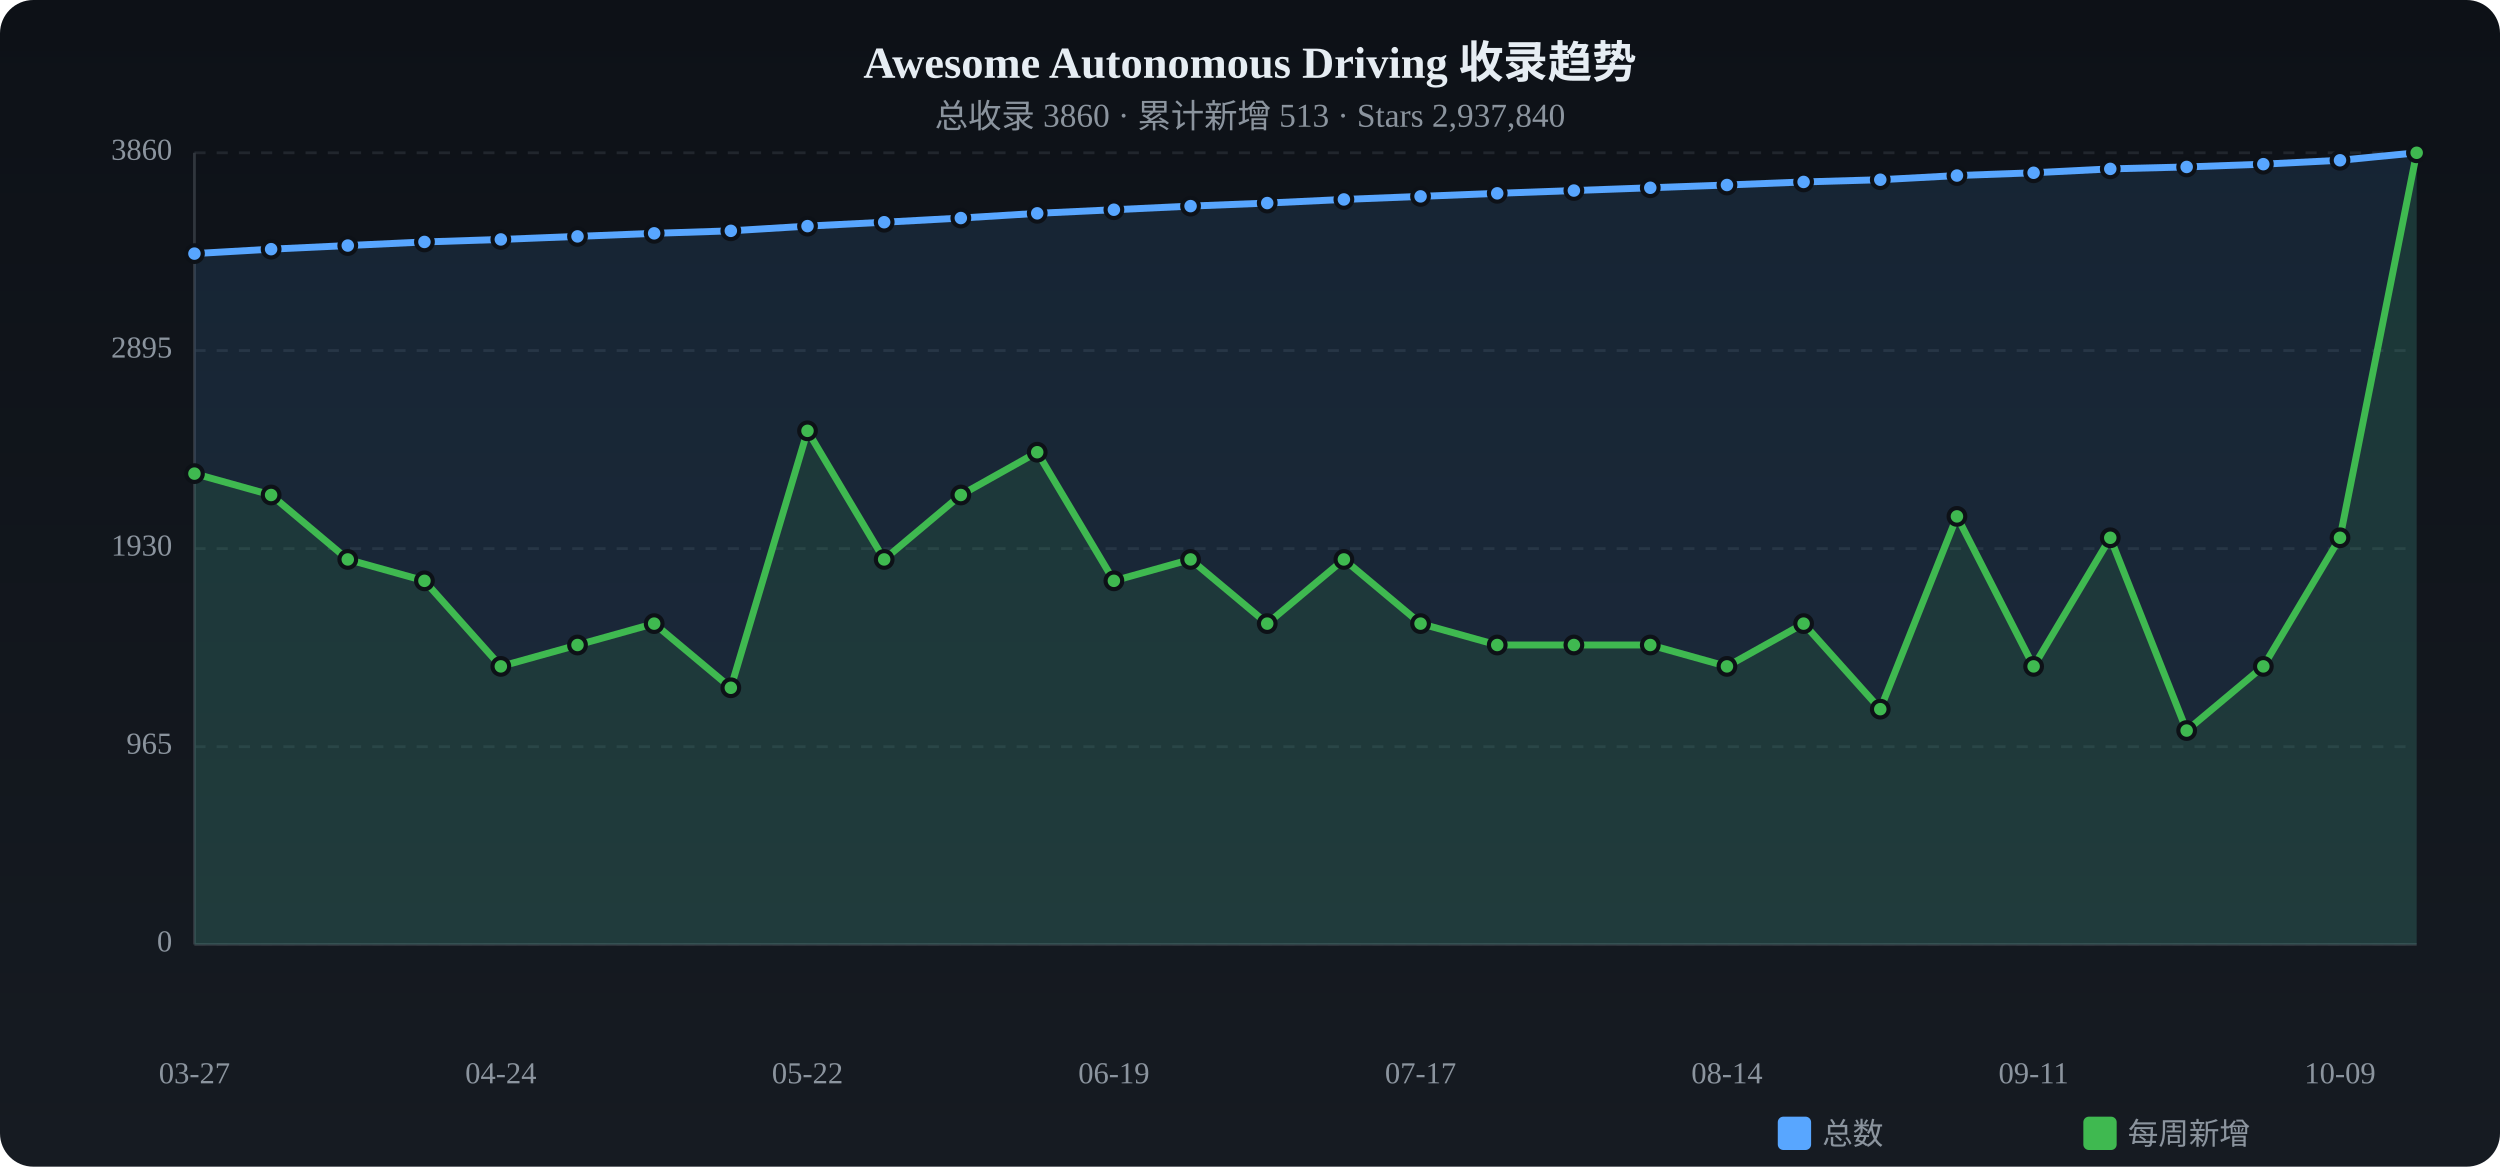
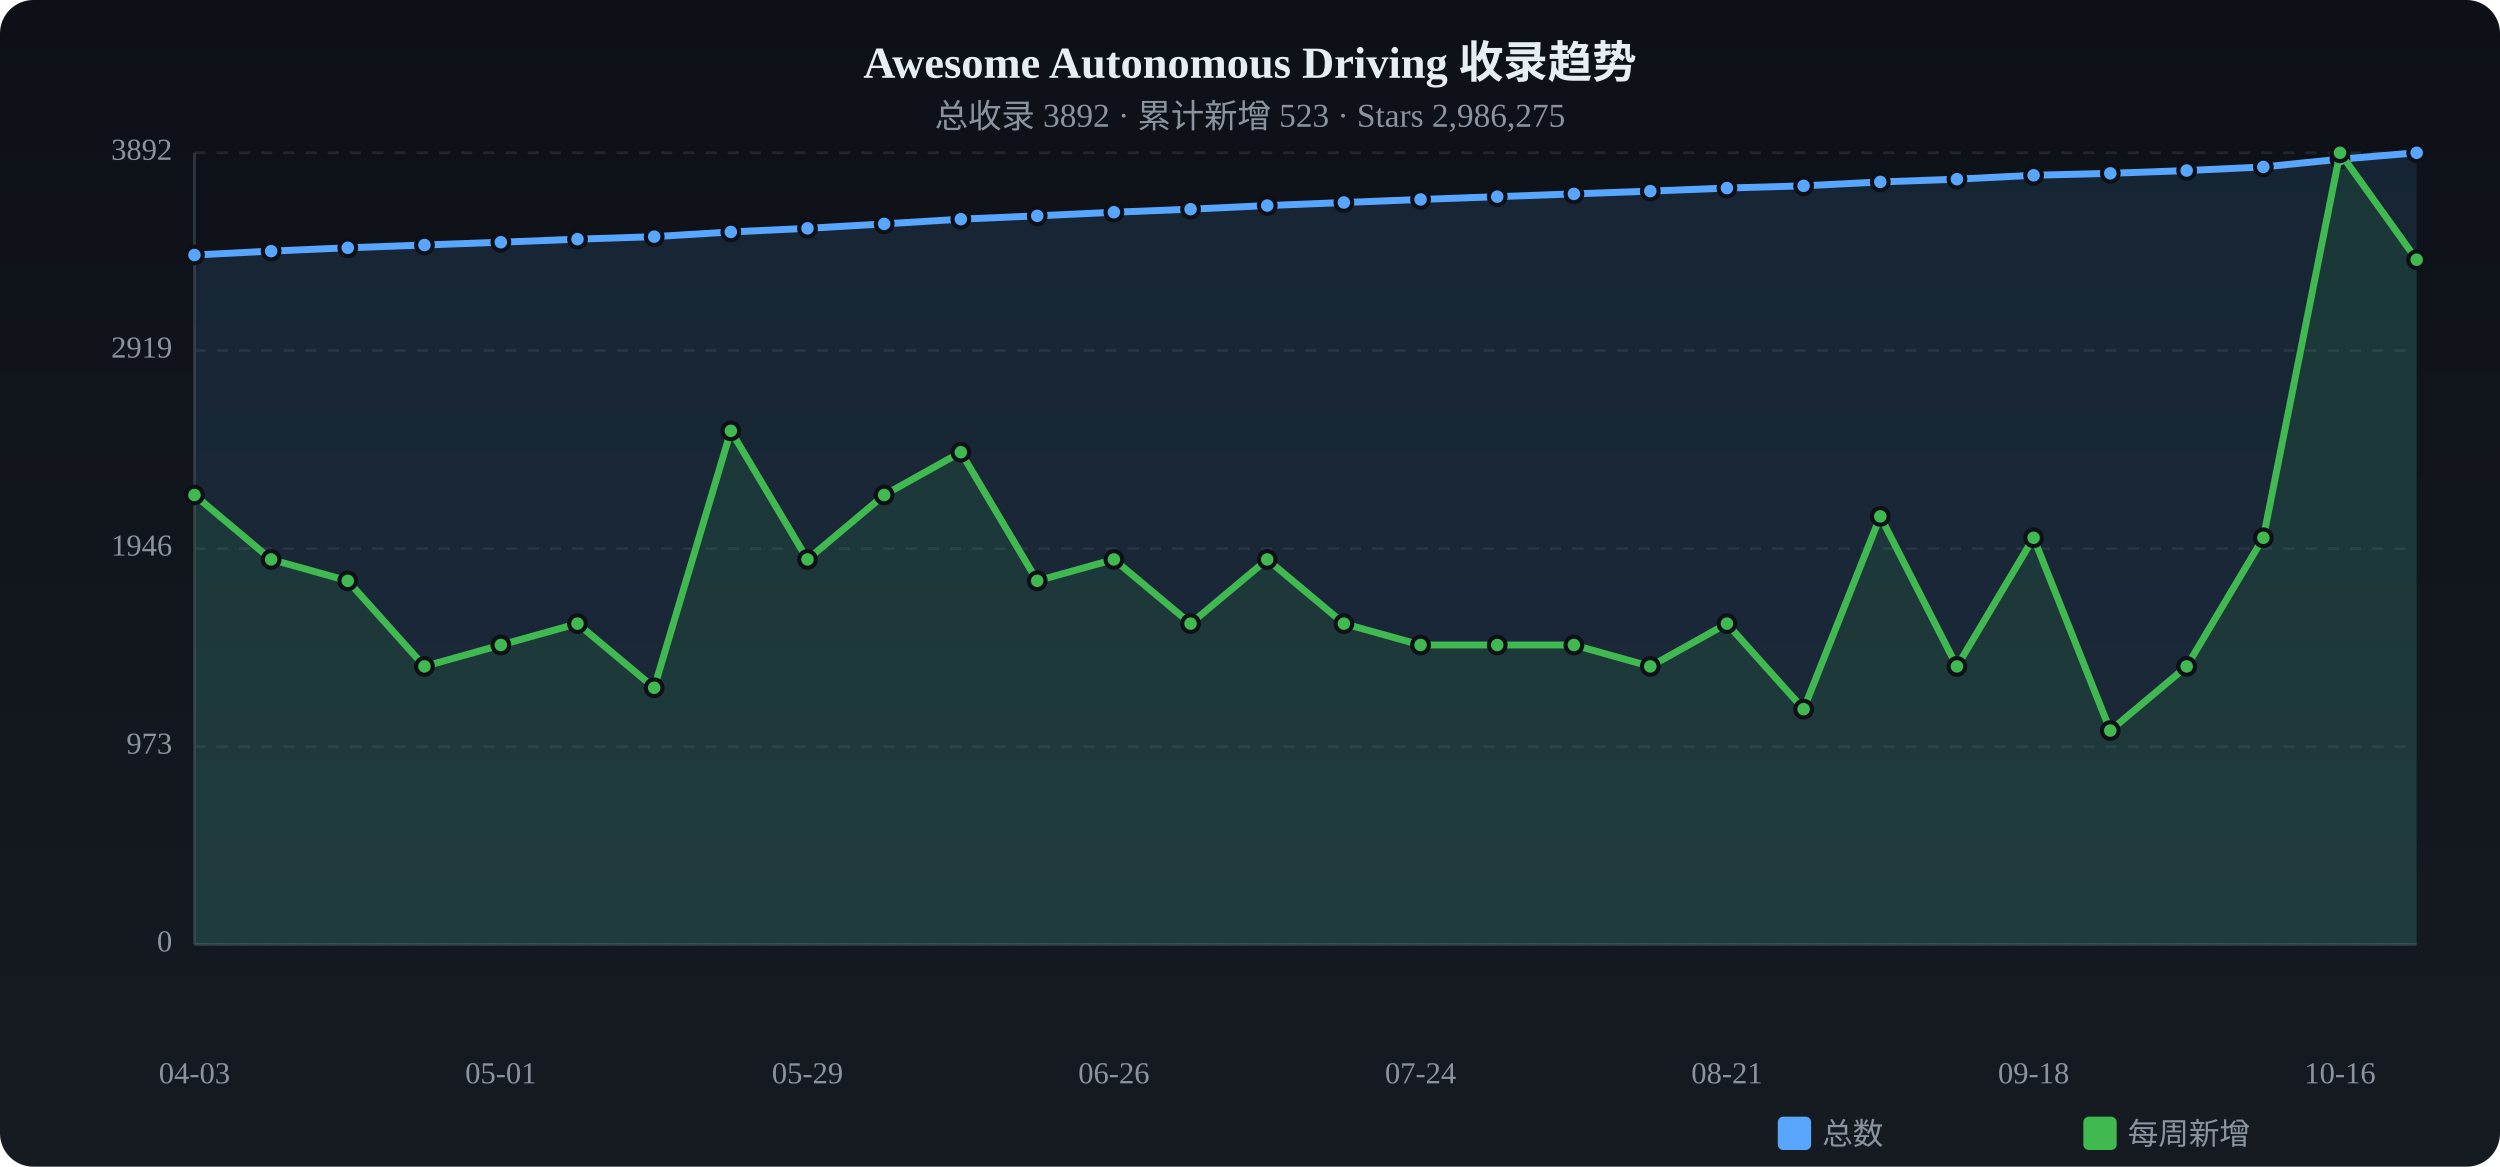
<svg xmlns="http://www.w3.org/2000/svg" viewBox="0 0 900 420" width="900" height="420">
  <defs>
    <linearGradient id="tbg" x1="0%" y1="0%" x2="0%" y2="100%">
      <stop offset="0%" stop-color="#0d1117" />
      <stop offset="100%" stop-color="#161b22" />
    </linearGradient>
  </defs>
  <rect width="900" height="420" rx="12" fill="url(#tbg)" />
  <text x="450.0" y="28" text-anchor="middle" fill="#e6edf3" font-size="16" font-weight="bold">Awesome Autonomous Driving 收录趋势</text>
-   <text x="450.0" y="46" text-anchor="middle" fill="#8b949e" font-size="12">总收录 3860 · 累计新增 513 · Stars 2,937,840</text>
+   <text x="450.0" y="46" text-anchor="middle" fill="#8b949e" font-size="12">总收录 3892 · 累计新增 523 · Stars 2,986,275</text>
  <text x="62" y="340.0" text-anchor="end" fill="#8b949e" font-size="11" dominant-baseline="middle">0</text>
  <line x1="70" y1="340.0" x2="870" y2="340.0" stroke="#21262d" stroke-dasharray="4 4" />
-   <text x="62" y="268.8" text-anchor="end" fill="#8b949e" font-size="11" dominant-baseline="middle">965</text>
+   <text x="62" y="268.8" text-anchor="end" fill="#8b949e" font-size="11" dominant-baseline="middle">973</text>
  <line x1="70" y1="268.8" x2="870" y2="268.8" stroke="#21262d" stroke-dasharray="4 4" />
-   <text x="62" y="197.5" text-anchor="end" fill="#8b949e" font-size="11" dominant-baseline="middle">1930</text>
+   <text x="62" y="197.5" text-anchor="end" fill="#8b949e" font-size="11" dominant-baseline="middle">1946</text>
  <line x1="70" y1="197.5" x2="870" y2="197.5" stroke="#21262d" stroke-dasharray="4 4" />
-   <text x="62" y="126.2" text-anchor="end" fill="#8b949e" font-size="11" dominant-baseline="middle">2895</text>
+   <text x="62" y="126.2" text-anchor="end" fill="#8b949e" font-size="11" dominant-baseline="middle">2919</text>
  <line x1="70" y1="126.2" x2="870" y2="126.2" stroke="#21262d" stroke-dasharray="4 4" />
-   <text x="62" y="55.0" text-anchor="end" fill="#8b949e" font-size="11" dominant-baseline="middle">3860</text>
+   <text x="62" y="55.0" text-anchor="end" fill="#8b949e" font-size="11" dominant-baseline="middle">3892</text>
  <line x1="70" y1="55.0" x2="870" y2="55.0" stroke="#21262d" stroke-dasharray="4 4" />
  <line x1="70" y1="55" x2="70" y2="340" stroke="#30363d" />
  <line x1="70" y1="340" x2="870" y2="340" stroke="#30363d" />
-   <path d="M70.0,91.3 L97.6,89.7 L125.2,88.4 L152.8,87.1 L180.3,86.2 L207.9,85.1 L235.5,84.0 L263.1,83.1 L290.7,81.4 L318.3,80.0 L345.9,78.5 L373.4,76.8 L401.0,75.5 L428.6,74.2 L456.2,73.1 L483.8,71.8 L511.4,70.7 L539.0,69.6 L566.6,68.6 L594.1,67.6 L621.7,66.6 L649.3,65.5 L676.9,64.7 L704.5,63.2 L732.1,62.2 L759.7,60.8 L787.2,60.1 L814.8,59.1 L842.4,57.7 L870.0,55.0 L870.0,340 L70.0,340 Z" fill="#58a6ff" opacity="0.12" />
-   <polyline points="70.0,91.3 97.6,89.7 125.2,88.4 152.8,87.1 180.3,86.2 207.9,85.1 235.5,84.0 263.1,83.1 290.7,81.4 318.3,80.0 345.9,78.5 373.4,76.8 401.0,75.5 428.6,74.2 456.2,73.1 483.8,71.8 511.4,70.7 539.0,69.6 566.6,68.6 594.1,67.6 621.7,66.6 649.3,65.5 676.9,64.7 704.5,63.2 732.1,62.2 759.7,60.8 787.2,60.1 814.8,59.1 842.4,57.7 870.0,55.0" fill="none" stroke="#58a6ff" stroke-width="2.5" stroke-linecap="round" stroke-linejoin="round" />
-   <circle cx="70.0" cy="91.3" r="3" fill="#58a6ff" stroke="#0d1117" stroke-width="1.5" />
-   <circle cx="97.6" cy="89.7" r="3" fill="#58a6ff" stroke="#0d1117" stroke-width="1.5" />
-   <circle cx="125.2" cy="88.4" r="3" fill="#58a6ff" stroke="#0d1117" stroke-width="1.5" />
-   <circle cx="152.8" cy="87.1" r="3" fill="#58a6ff" stroke="#0d1117" stroke-width="1.5" />
-   <circle cx="180.3" cy="86.2" r="3" fill="#58a6ff" stroke="#0d1117" stroke-width="1.5" />
-   <circle cx="207.9" cy="85.1" r="3" fill="#58a6ff" stroke="#0d1117" stroke-width="1.5" />
-   <circle cx="235.5" cy="84.0" r="3" fill="#58a6ff" stroke="#0d1117" stroke-width="1.5" />
-   <circle cx="263.1" cy="83.1" r="3" fill="#58a6ff" stroke="#0d1117" stroke-width="1.5" />
-   <circle cx="290.7" cy="81.4" r="3" fill="#58a6ff" stroke="#0d1117" stroke-width="1.5" />
-   <circle cx="318.3" cy="80.0" r="3" fill="#58a6ff" stroke="#0d1117" stroke-width="1.5" />
-   <circle cx="345.9" cy="78.5" r="3" fill="#58a6ff" stroke="#0d1117" stroke-width="1.5" />
-   <circle cx="373.4" cy="76.8" r="3" fill="#58a6ff" stroke="#0d1117" stroke-width="1.5" />
-   <circle cx="401.0" cy="75.5" r="3" fill="#58a6ff" stroke="#0d1117" stroke-width="1.5" />
-   <circle cx="428.6" cy="74.2" r="3" fill="#58a6ff" stroke="#0d1117" stroke-width="1.5" />
-   <circle cx="456.2" cy="73.1" r="3" fill="#58a6ff" stroke="#0d1117" stroke-width="1.5" />
-   <circle cx="483.8" cy="71.8" r="3" fill="#58a6ff" stroke="#0d1117" stroke-width="1.5" />
-   <circle cx="511.4" cy="70.7" r="3" fill="#58a6ff" stroke="#0d1117" stroke-width="1.5" />
-   <circle cx="539.0" cy="69.6" r="3" fill="#58a6ff" stroke="#0d1117" stroke-width="1.5" />
-   <circle cx="566.6" cy="68.6" r="3" fill="#58a6ff" stroke="#0d1117" stroke-width="1.5" />
-   <circle cx="594.1" cy="67.6" r="3" fill="#58a6ff" stroke="#0d1117" stroke-width="1.5" />
-   <circle cx="621.7" cy="66.6" r="3" fill="#58a6ff" stroke="#0d1117" stroke-width="1.5" />
-   <circle cx="649.3" cy="65.5" r="3" fill="#58a6ff" stroke="#0d1117" stroke-width="1.5" />
-   <circle cx="676.9" cy="64.7" r="3" fill="#58a6ff" stroke="#0d1117" stroke-width="1.5" />
-   <circle cx="704.5" cy="63.2" r="3" fill="#58a6ff" stroke="#0d1117" stroke-width="1.5" />
-   <circle cx="732.1" cy="62.2" r="3" fill="#58a6ff" stroke="#0d1117" stroke-width="1.5" />
-   <circle cx="759.7" cy="60.8" r="3" fill="#58a6ff" stroke="#0d1117" stroke-width="1.5" />
-   <circle cx="787.2" cy="60.1" r="3" fill="#58a6ff" stroke="#0d1117" stroke-width="1.5" />
-   <circle cx="814.8" cy="59.1" r="3" fill="#58a6ff" stroke="#0d1117" stroke-width="1.5" />
-   <circle cx="842.4" cy="57.7" r="3" fill="#58a6ff" stroke="#0d1117" stroke-width="1.5" />
+   <path d="M70.0,91.8 L97.6,90.4 L125.2,89.2 L152.8,88.2 L180.3,87.2 L207.9,86.1 L235.5,85.2 L263.1,83.5 L290.7,82.2 L318.3,80.6 L345.9,78.9 L373.4,77.7 L401.0,76.4 L428.6,75.3 L456.2,74.0 L483.8,72.9 L511.4,71.8 L539.0,70.8 L566.6,69.8 L594.1,68.8 L621.7,67.7 L649.3,66.9 L676.9,65.5 L704.5,64.5 L732.1,63.1 L759.7,62.4 L787.2,61.4 L814.8,60.1 L842.4,57.3 L870.0,55.0 L870.0,340 L70.0,340 Z" fill="#58a6ff" opacity="0.12" />
+   <polyline points="70.0,91.8 97.6,90.4 125.2,89.2 152.8,88.2 180.3,87.2 207.9,86.1 235.5,85.2 263.1,83.5 290.7,82.2 318.3,80.6 345.9,78.9 373.4,77.7 401.0,76.4 428.6,75.3 456.2,74.0 483.8,72.9 511.4,71.8 539.0,70.8 566.6,69.8 594.1,68.8 621.7,67.7 649.3,66.9 676.9,65.5 704.5,64.5 732.1,63.1 759.7,62.4 787.2,61.4 814.8,60.1 842.4,57.3 870.0,55.0" fill="none" stroke="#58a6ff" stroke-width="2.5" stroke-linecap="round" stroke-linejoin="round" />
+   <circle cx="70.0" cy="91.8" r="3" fill="#58a6ff" stroke="#0d1117" stroke-width="1.5" />
+   <circle cx="97.6" cy="90.4" r="3" fill="#58a6ff" stroke="#0d1117" stroke-width="1.5" />
+   <circle cx="125.2" cy="89.2" r="3" fill="#58a6ff" stroke="#0d1117" stroke-width="1.5" />
+   <circle cx="152.8" cy="88.2" r="3" fill="#58a6ff" stroke="#0d1117" stroke-width="1.5" />
+   <circle cx="180.3" cy="87.2" r="3" fill="#58a6ff" stroke="#0d1117" stroke-width="1.5" />
+   <circle cx="207.9" cy="86.1" r="3" fill="#58a6ff" stroke="#0d1117" stroke-width="1.5" />
+   <circle cx="235.5" cy="85.2" r="3" fill="#58a6ff" stroke="#0d1117" stroke-width="1.5" />
+   <circle cx="263.1" cy="83.5" r="3" fill="#58a6ff" stroke="#0d1117" stroke-width="1.5" />
+   <circle cx="290.7" cy="82.2" r="3" fill="#58a6ff" stroke="#0d1117" stroke-width="1.5" />
+   <circle cx="318.3" cy="80.6" r="3" fill="#58a6ff" stroke="#0d1117" stroke-width="1.5" />
+   <circle cx="345.9" cy="78.9" r="3" fill="#58a6ff" stroke="#0d1117" stroke-width="1.5" />
+   <circle cx="373.4" cy="77.7" r="3" fill="#58a6ff" stroke="#0d1117" stroke-width="1.5" />
+   <circle cx="401.0" cy="76.4" r="3" fill="#58a6ff" stroke="#0d1117" stroke-width="1.5" />
+   <circle cx="428.6" cy="75.3" r="3" fill="#58a6ff" stroke="#0d1117" stroke-width="1.5" />
+   <circle cx="456.2" cy="74.0" r="3" fill="#58a6ff" stroke="#0d1117" stroke-width="1.5" />
+   <circle cx="483.8" cy="72.9" r="3" fill="#58a6ff" stroke="#0d1117" stroke-width="1.5" />
+   <circle cx="511.4" cy="71.8" r="3" fill="#58a6ff" stroke="#0d1117" stroke-width="1.5" />
+   <circle cx="539.0" cy="70.8" r="3" fill="#58a6ff" stroke="#0d1117" stroke-width="1.5" />
+   <circle cx="566.6" cy="69.8" r="3" fill="#58a6ff" stroke="#0d1117" stroke-width="1.5" />
+   <circle cx="594.1" cy="68.8" r="3" fill="#58a6ff" stroke="#0d1117" stroke-width="1.5" />
+   <circle cx="621.7" cy="67.7" r="3" fill="#58a6ff" stroke="#0d1117" stroke-width="1.5" />
+   <circle cx="649.3" cy="66.9" r="3" fill="#58a6ff" stroke="#0d1117" stroke-width="1.5" />
+   <circle cx="676.9" cy="65.5" r="3" fill="#58a6ff" stroke="#0d1117" stroke-width="1.5" />
+   <circle cx="704.5" cy="64.5" r="3" fill="#58a6ff" stroke="#0d1117" stroke-width="1.5" />
+   <circle cx="732.1" cy="63.1" r="3" fill="#58a6ff" stroke="#0d1117" stroke-width="1.5" />
+   <circle cx="759.7" cy="62.4" r="3" fill="#58a6ff" stroke="#0d1117" stroke-width="1.5" />
+   <circle cx="787.2" cy="61.4" r="3" fill="#58a6ff" stroke="#0d1117" stroke-width="1.5" />
+   <circle cx="814.8" cy="60.1" r="3" fill="#58a6ff" stroke="#0d1117" stroke-width="1.5" />
+   <circle cx="842.4" cy="57.3" r="3" fill="#58a6ff" stroke="#0d1117" stroke-width="1.5" />
  <circle cx="870.0" cy="55.0" r="3" fill="#58a6ff" stroke="#0d1117" stroke-width="1.5" />
-   <path d="M70.0,170.5 L97.6,178.2 L125.2,201.4 L152.8,209.1 L180.3,239.9 L207.9,232.2 L235.5,224.5 L263.1,247.6 L290.7,155.1 L318.3,201.4 L345.9,178.2 L373.4,162.8 L401.0,209.1 L428.6,201.4 L456.2,224.5 L483.8,201.4 L511.4,224.5 L539.0,232.2 L566.6,232.2 L594.1,232.2 L621.7,239.9 L649.3,224.5 L676.9,255.3 L704.5,185.9 L732.1,239.9 L759.7,193.6 L787.2,263.0 L814.8,239.9 L842.4,193.6 L870.0,55.0 L870.0,340 L70.0,340 Z" fill="#3fb950" opacity="0.12" />
-   <polyline points="70.0,170.5 97.6,178.2 125.2,201.4 152.8,209.1 180.3,239.9 207.9,232.2 235.5,224.5 263.1,247.6 290.7,155.1 318.3,201.4 345.9,178.2 373.4,162.8 401.0,209.1 428.6,201.4 456.2,224.5 483.8,201.4 511.4,224.5 539.0,232.2 566.6,232.2 594.1,232.2 621.7,239.9 649.3,224.5 676.9,255.3 704.5,185.9 732.1,239.9 759.7,193.6 787.2,263.0 814.8,239.9 842.4,193.6 870.0,55.0" fill="none" stroke="#3fb950" stroke-width="2.5" stroke-linecap="round" stroke-linejoin="round" />
-   <circle cx="70.0" cy="170.5" r="3" fill="#3fb950" stroke="#0d1117" stroke-width="1.5" />
-   <circle cx="97.6" cy="178.2" r="3" fill="#3fb950" stroke="#0d1117" stroke-width="1.5" />
-   <circle cx="125.2" cy="201.4" r="3" fill="#3fb950" stroke="#0d1117" stroke-width="1.5" />
-   <circle cx="152.8" cy="209.1" r="3" fill="#3fb950" stroke="#0d1117" stroke-width="1.5" />
-   <circle cx="180.3" cy="239.9" r="3" fill="#3fb950" stroke="#0d1117" stroke-width="1.5" />
-   <circle cx="207.9" cy="232.2" r="3" fill="#3fb950" stroke="#0d1117" stroke-width="1.5" />
-   <circle cx="235.5" cy="224.5" r="3" fill="#3fb950" stroke="#0d1117" stroke-width="1.5" />
-   <circle cx="263.1" cy="247.6" r="3" fill="#3fb950" stroke="#0d1117" stroke-width="1.5" />
-   <circle cx="290.7" cy="155.1" r="3" fill="#3fb950" stroke="#0d1117" stroke-width="1.5" />
-   <circle cx="318.3" cy="201.4" r="3" fill="#3fb950" stroke="#0d1117" stroke-width="1.5" />
-   <circle cx="345.9" cy="178.2" r="3" fill="#3fb950" stroke="#0d1117" stroke-width="1.5" />
-   <circle cx="373.4" cy="162.8" r="3" fill="#3fb950" stroke="#0d1117" stroke-width="1.5" />
-   <circle cx="401.0" cy="209.1" r="3" fill="#3fb950" stroke="#0d1117" stroke-width="1.5" />
-   <circle cx="428.6" cy="201.4" r="3" fill="#3fb950" stroke="#0d1117" stroke-width="1.5" />
-   <circle cx="456.2" cy="224.5" r="3" fill="#3fb950" stroke="#0d1117" stroke-width="1.5" />
-   <circle cx="483.8" cy="201.4" r="3" fill="#3fb950" stroke="#0d1117" stroke-width="1.5" />
-   <circle cx="511.4" cy="224.5" r="3" fill="#3fb950" stroke="#0d1117" stroke-width="1.5" />
+   <path d="M70.0,178.2 L97.6,201.4 L125.2,209.1 L152.8,239.9 L180.3,232.2 L207.9,224.5 L235.5,247.6 L263.1,155.1 L290.7,201.4 L318.3,178.2 L345.9,162.8 L373.4,209.1 L401.0,201.4 L428.6,224.5 L456.2,201.4 L483.8,224.5 L511.4,232.2 L539.0,232.2 L566.6,232.2 L594.1,239.9 L621.7,224.5 L649.3,255.3 L676.9,185.9 L704.5,239.9 L732.1,193.6 L759.7,263.0 L787.2,239.9 L814.8,193.6 L842.4,55.0 L870.0,93.5 L870.0,340 L70.0,340 Z" fill="#3fb950" opacity="0.12" />
+   <polyline points="70.0,178.2 97.6,201.4 125.2,209.1 152.8,239.9 180.3,232.2 207.9,224.5 235.5,247.6 263.1,155.1 290.7,201.4 318.3,178.2 345.9,162.8 373.4,209.1 401.0,201.4 428.6,224.5 456.2,201.4 483.8,224.5 511.4,232.2 539.0,232.2 566.6,232.2 594.1,239.9 621.7,224.5 649.3,255.3 676.9,185.9 704.5,239.9 732.1,193.6 759.7,263.0 787.2,239.9 814.8,193.6 842.4,55.0 870.0,93.5" fill="none" stroke="#3fb950" stroke-width="2.5" stroke-linecap="round" stroke-linejoin="round" />
+   <circle cx="70.0" cy="178.2" r="3" fill="#3fb950" stroke="#0d1117" stroke-width="1.5" />
+   <circle cx="97.6" cy="201.4" r="3" fill="#3fb950" stroke="#0d1117" stroke-width="1.5" />
+   <circle cx="125.2" cy="209.1" r="3" fill="#3fb950" stroke="#0d1117" stroke-width="1.5" />
+   <circle cx="152.8" cy="239.9" r="3" fill="#3fb950" stroke="#0d1117" stroke-width="1.5" />
+   <circle cx="180.3" cy="232.2" r="3" fill="#3fb950" stroke="#0d1117" stroke-width="1.5" />
+   <circle cx="207.9" cy="224.5" r="3" fill="#3fb950" stroke="#0d1117" stroke-width="1.5" />
+   <circle cx="235.5" cy="247.6" r="3" fill="#3fb950" stroke="#0d1117" stroke-width="1.5" />
+   <circle cx="263.1" cy="155.1" r="3" fill="#3fb950" stroke="#0d1117" stroke-width="1.5" />
+   <circle cx="290.7" cy="201.4" r="3" fill="#3fb950" stroke="#0d1117" stroke-width="1.5" />
+   <circle cx="318.3" cy="178.2" r="3" fill="#3fb950" stroke="#0d1117" stroke-width="1.5" />
+   <circle cx="345.9" cy="162.8" r="3" fill="#3fb950" stroke="#0d1117" stroke-width="1.5" />
+   <circle cx="373.4" cy="209.1" r="3" fill="#3fb950" stroke="#0d1117" stroke-width="1.5" />
+   <circle cx="401.0" cy="201.4" r="3" fill="#3fb950" stroke="#0d1117" stroke-width="1.5" />
+   <circle cx="428.6" cy="224.5" r="3" fill="#3fb950" stroke="#0d1117" stroke-width="1.5" />
+   <circle cx="456.2" cy="201.4" r="3" fill="#3fb950" stroke="#0d1117" stroke-width="1.5" />
+   <circle cx="483.8" cy="224.5" r="3" fill="#3fb950" stroke="#0d1117" stroke-width="1.5" />
+   <circle cx="511.4" cy="232.2" r="3" fill="#3fb950" stroke="#0d1117" stroke-width="1.5" />
  <circle cx="539.0" cy="232.2" r="3" fill="#3fb950" stroke="#0d1117" stroke-width="1.5" />
  <circle cx="566.6" cy="232.2" r="3" fill="#3fb950" stroke="#0d1117" stroke-width="1.5" />
-   <circle cx="594.1" cy="232.2" r="3" fill="#3fb950" stroke="#0d1117" stroke-width="1.5" />
-   <circle cx="621.7" cy="239.9" r="3" fill="#3fb950" stroke="#0d1117" stroke-width="1.5" />
-   <circle cx="649.3" cy="224.5" r="3" fill="#3fb950" stroke="#0d1117" stroke-width="1.5" />
-   <circle cx="676.9" cy="255.3" r="3" fill="#3fb950" stroke="#0d1117" stroke-width="1.5" />
-   <circle cx="704.5" cy="185.9" r="3" fill="#3fb950" stroke="#0d1117" stroke-width="1.5" />
-   <circle cx="732.1" cy="239.9" r="3" fill="#3fb950" stroke="#0d1117" stroke-width="1.5" />
-   <circle cx="759.7" cy="193.6" r="3" fill="#3fb950" stroke="#0d1117" stroke-width="1.5" />
-   <circle cx="787.2" cy="263.0" r="3" fill="#3fb950" stroke="#0d1117" stroke-width="1.5" />
-   <circle cx="814.8" cy="239.9" r="3" fill="#3fb950" stroke="#0d1117" stroke-width="1.5" />
-   <circle cx="842.4" cy="193.6" r="3" fill="#3fb950" stroke="#0d1117" stroke-width="1.5" />
-   <circle cx="870.0" cy="55.0" r="3" fill="#3fb950" stroke="#0d1117" stroke-width="1.5" />
-   <text x="70.0" y="390" text-anchor="middle" fill="#8b949e" font-size="11">03-27</text>
-   <text x="180.3" y="390" text-anchor="middle" fill="#8b949e" font-size="11">04-24</text>
-   <text x="290.7" y="390" text-anchor="middle" fill="#8b949e" font-size="11">05-22</text>
-   <text x="401.0" y="390" text-anchor="middle" fill="#8b949e" font-size="11">06-19</text>
-   <text x="511.4" y="390" text-anchor="middle" fill="#8b949e" font-size="11">07-17</text>
-   <text x="621.7" y="390" text-anchor="middle" fill="#8b949e" font-size="11">08-14</text>
-   <text x="732.1" y="390" text-anchor="middle" fill="#8b949e" font-size="11">09-11</text>
-   <text x="842.4" y="390" text-anchor="middle" fill="#8b949e" font-size="11">10-09</text>
+   <circle cx="594.1" cy="239.9" r="3" fill="#3fb950" stroke="#0d1117" stroke-width="1.5" />
+   <circle cx="621.7" cy="224.5" r="3" fill="#3fb950" stroke="#0d1117" stroke-width="1.5" />
+   <circle cx="649.3" cy="255.3" r="3" fill="#3fb950" stroke="#0d1117" stroke-width="1.5" />
+   <circle cx="676.9" cy="185.9" r="3" fill="#3fb950" stroke="#0d1117" stroke-width="1.5" />
+   <circle cx="704.5" cy="239.9" r="3" fill="#3fb950" stroke="#0d1117" stroke-width="1.5" />
+   <circle cx="732.1" cy="193.6" r="3" fill="#3fb950" stroke="#0d1117" stroke-width="1.5" />
+   <circle cx="759.7" cy="263.0" r="3" fill="#3fb950" stroke="#0d1117" stroke-width="1.5" />
+   <circle cx="787.2" cy="239.9" r="3" fill="#3fb950" stroke="#0d1117" stroke-width="1.5" />
+   <circle cx="814.8" cy="193.6" r="3" fill="#3fb950" stroke="#0d1117" stroke-width="1.5" />
+   <circle cx="842.4" cy="55.0" r="3" fill="#3fb950" stroke="#0d1117" stroke-width="1.5" />
+   <circle cx="870.0" cy="93.5" r="3" fill="#3fb950" stroke="#0d1117" stroke-width="1.5" />
+   <text x="70.0" y="390" text-anchor="middle" fill="#8b949e" font-size="11">04-03</text>
+   <text x="180.3" y="390" text-anchor="middle" fill="#8b949e" font-size="11">05-01</text>
+   <text x="290.7" y="390" text-anchor="middle" fill="#8b949e" font-size="11">05-29</text>
+   <text x="401.0" y="390" text-anchor="middle" fill="#8b949e" font-size="11">06-26</text>
+   <text x="511.4" y="390" text-anchor="middle" fill="#8b949e" font-size="11">07-24</text>
+   <text x="621.7" y="390" text-anchor="middle" fill="#8b949e" font-size="11">08-21</text>
+   <text x="732.1" y="390" text-anchor="middle" fill="#8b949e" font-size="11">09-18</text>
+   <text x="842.4" y="390" text-anchor="middle" fill="#8b949e" font-size="11">10-16</text>
  <rect x="640" y="402" width="12" height="12" rx="2" fill="#58a6ff" />
  <text x="656" y="412" fill="#8b949e" font-size="11">总数</text>
  <rect x="750" y="402" width="12" height="12" rx="2" fill="#3fb950" />
  <text x="766" y="412" fill="#8b949e" font-size="11">每周新增</text>
</svg>
